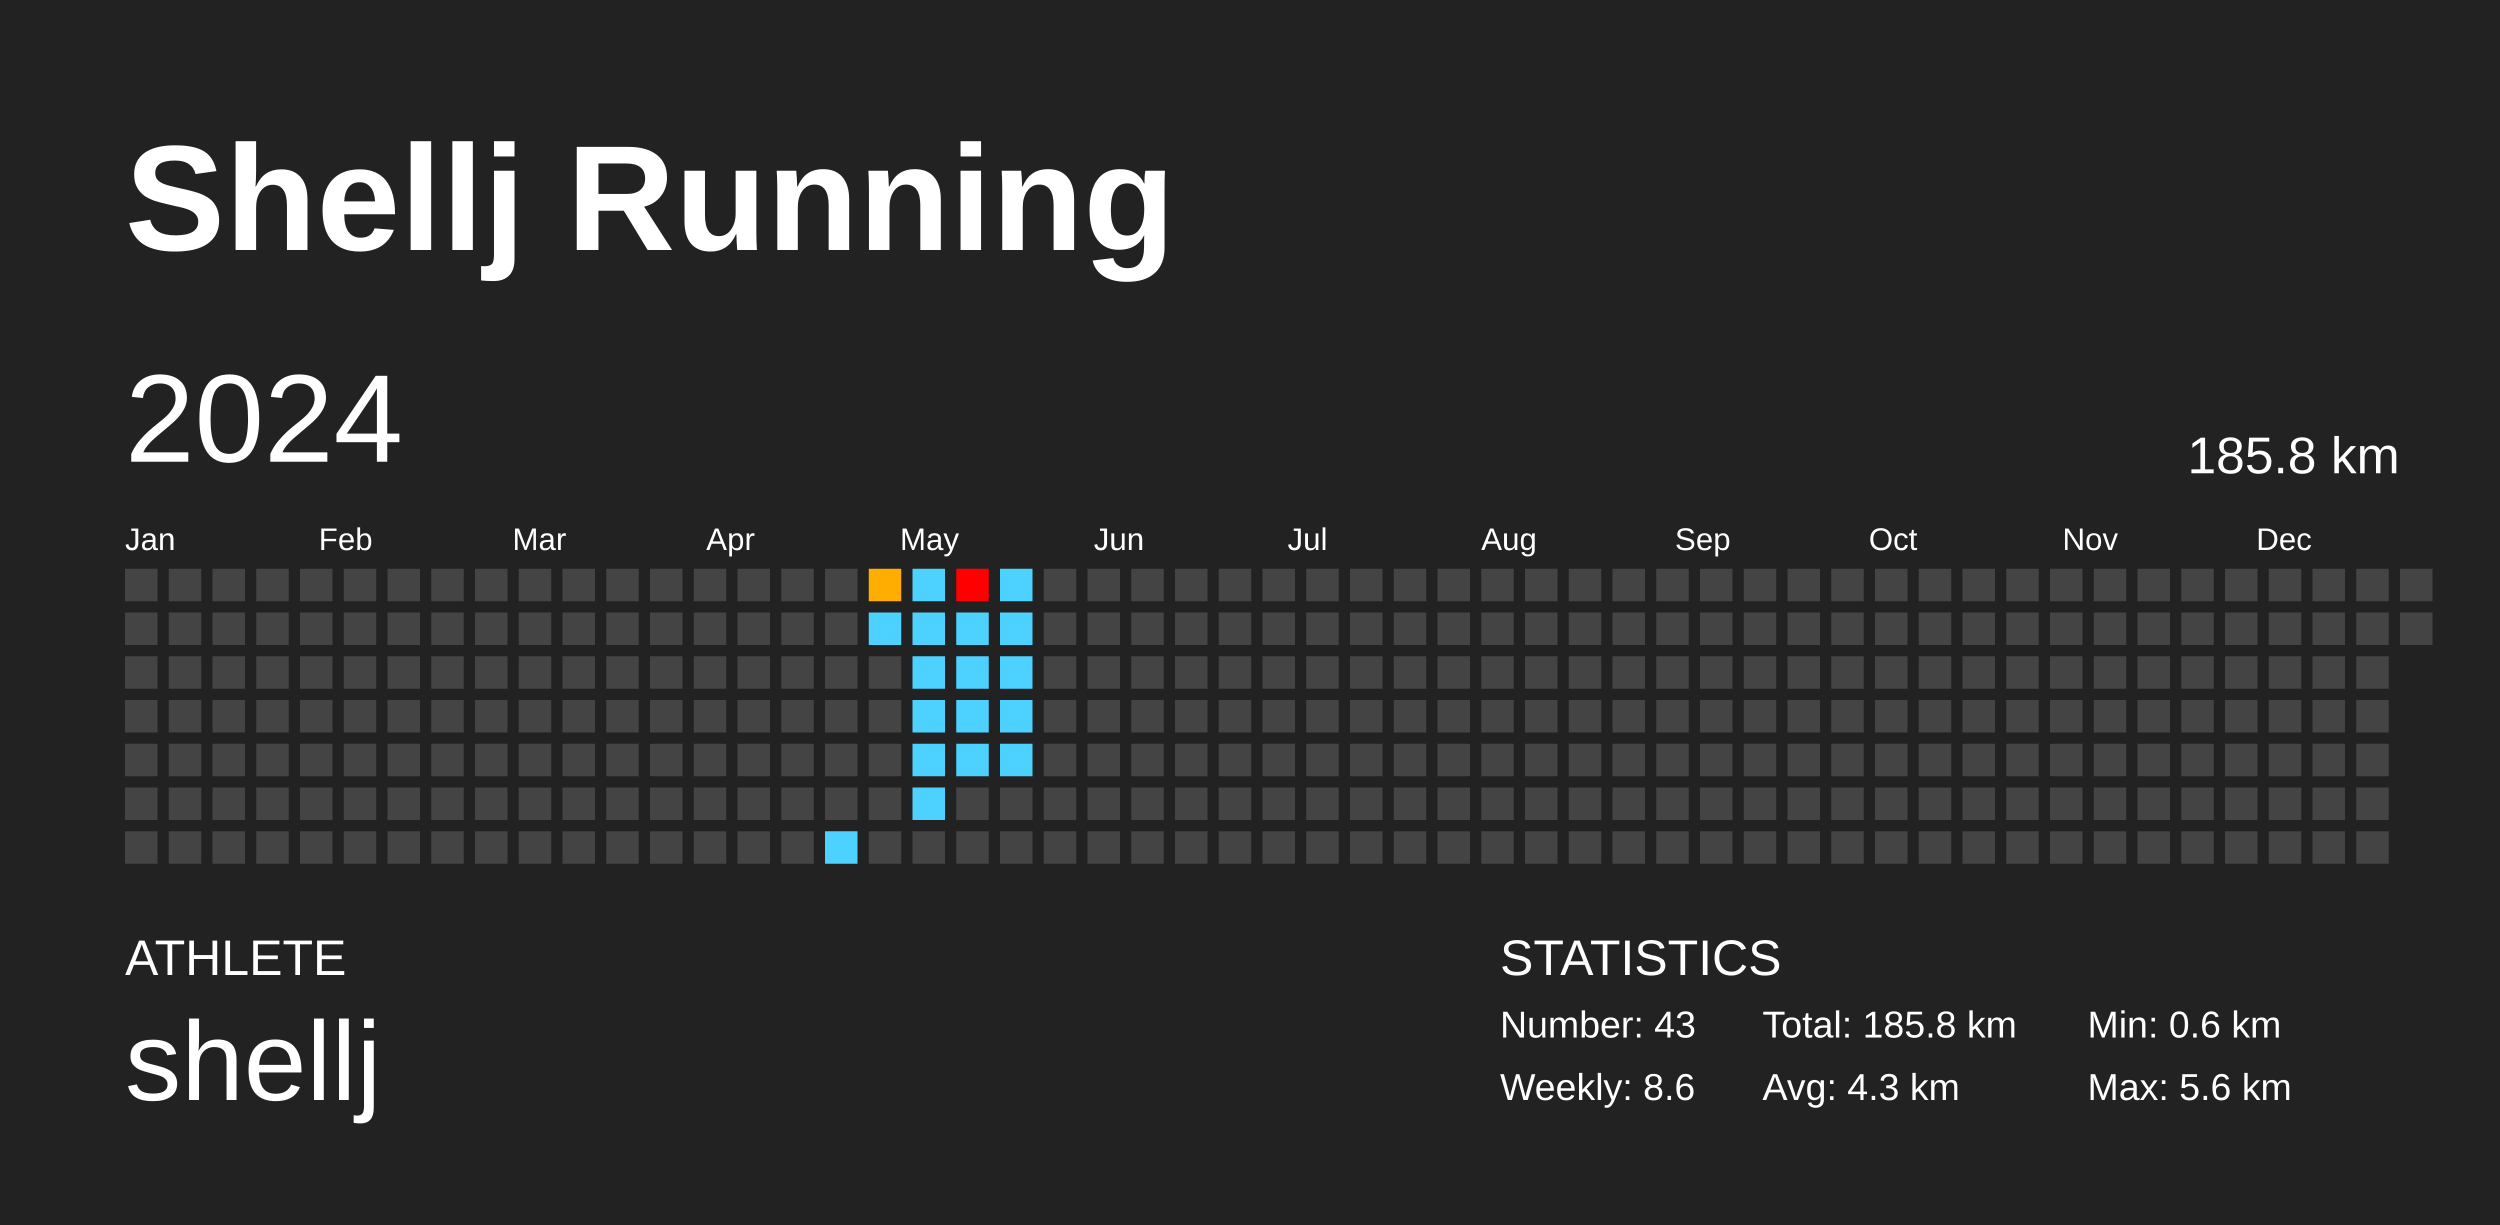
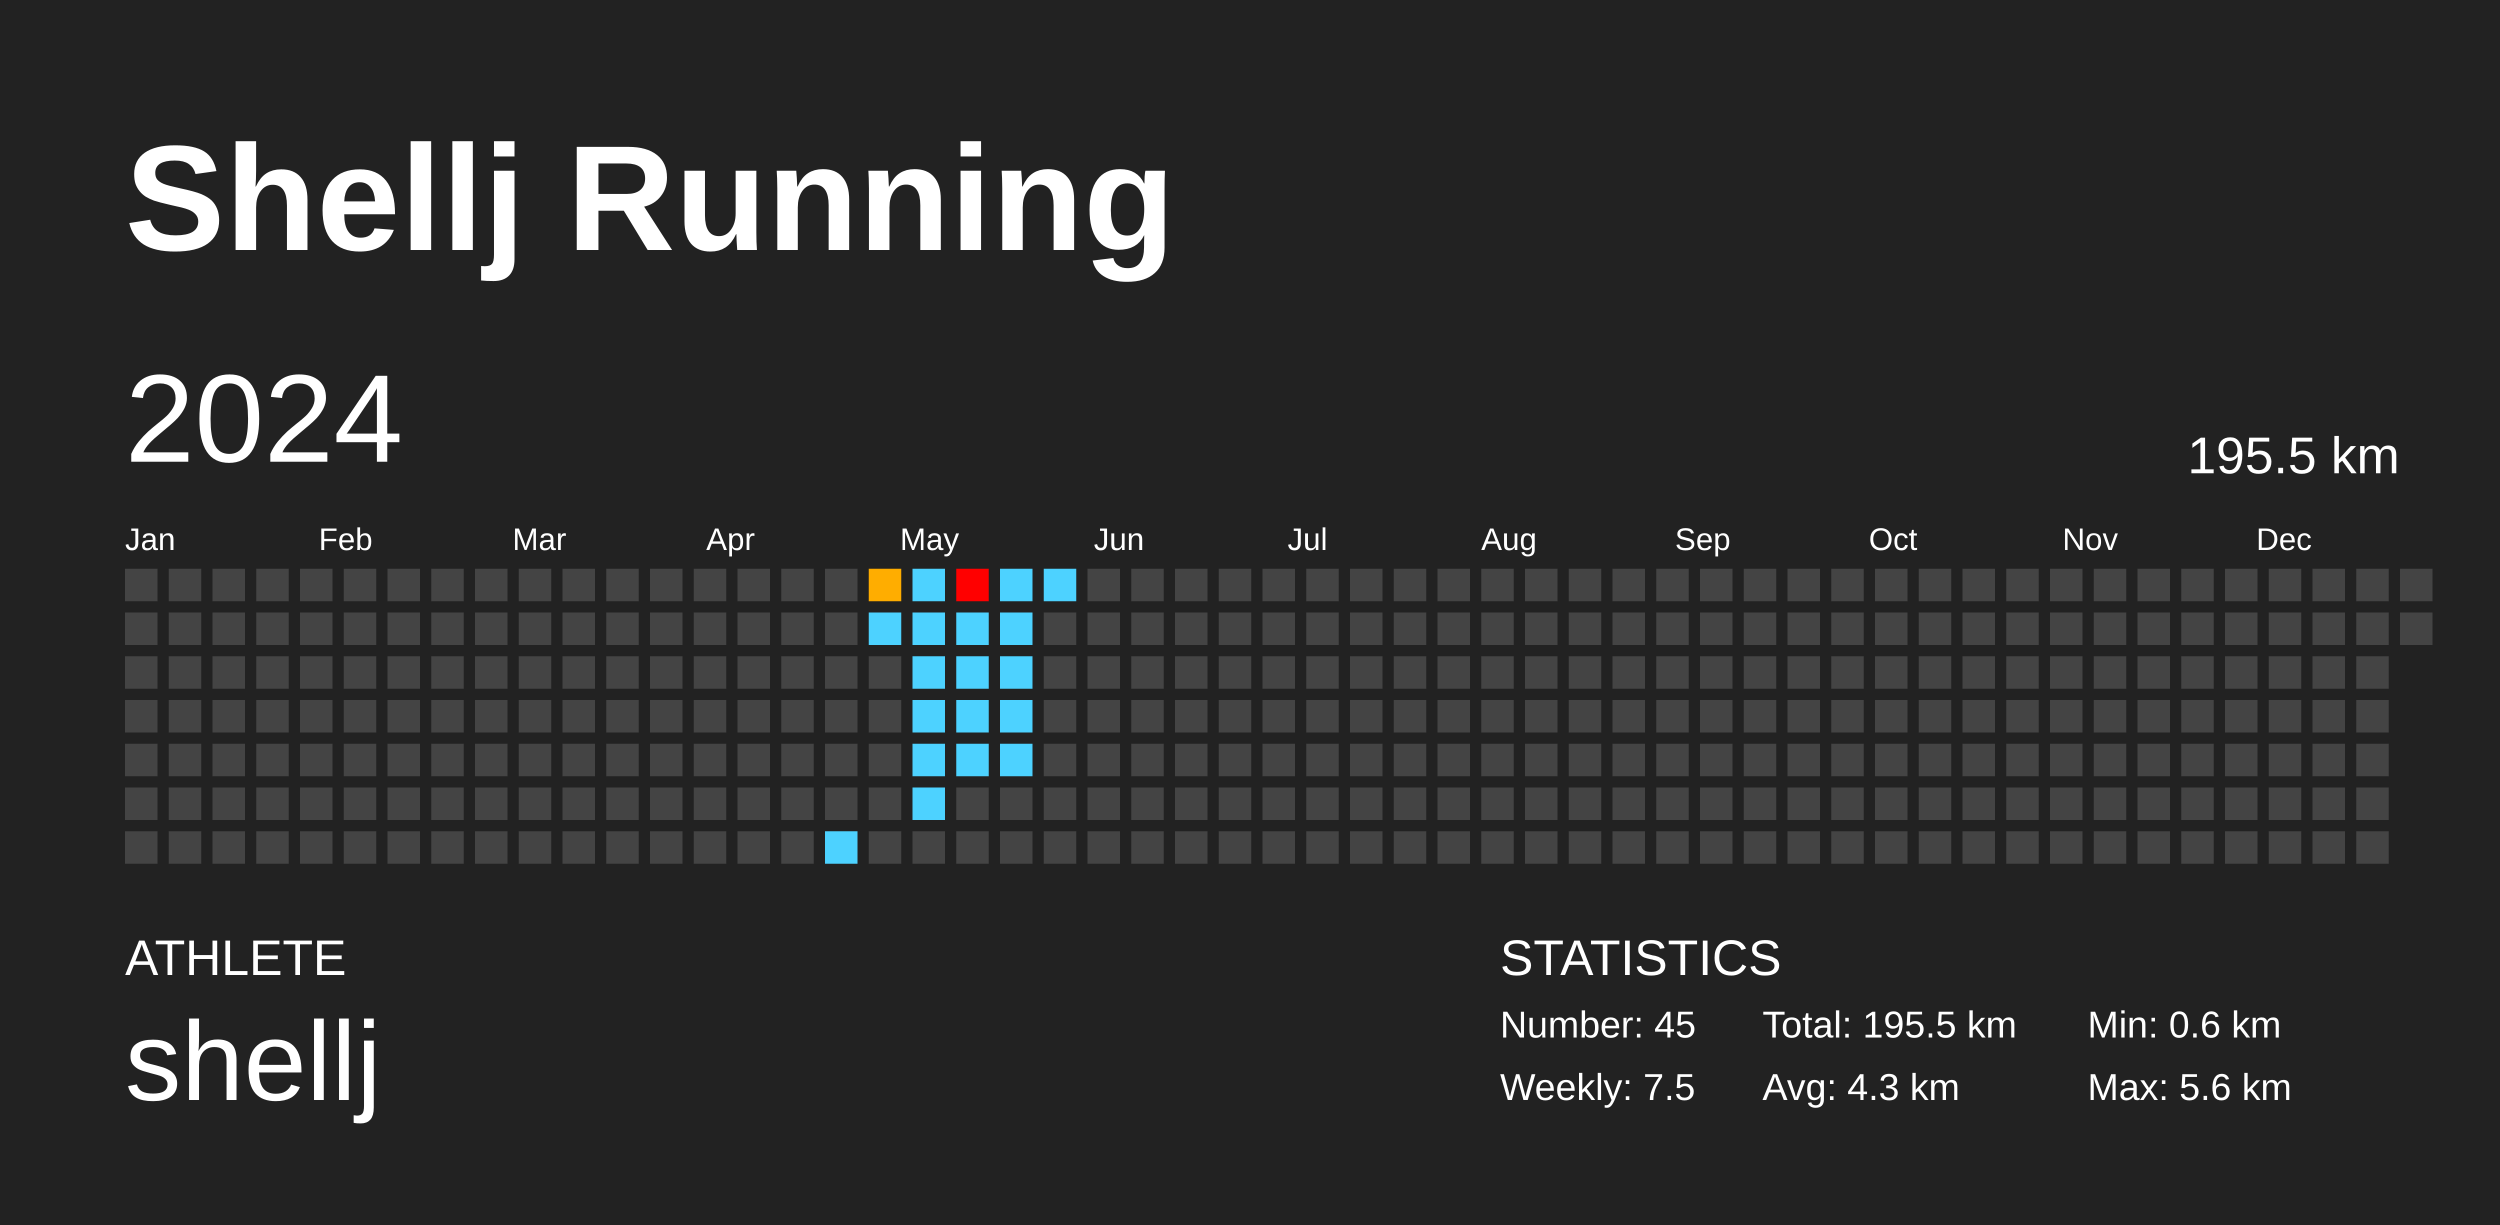
<svg xmlns="http://www.w3.org/2000/svg" baseProfile="full" height="98mm" version="1.1" viewBox="0,0,200,98" width="200mm">
  <defs />
  <rect fill="#222222" height="98" width="200" x="0" y="0" />
  <text fill="#FFFFFF" style="font-size:12px; font-family:Arial; font-weight:bold;" x="10" y="20">Shellj Running</text>
  <text fill="#FFFFFF" style="font-size:4px; font-family:Arial" x="10" y="78">ATHLETE</text>
  <text fill="#FFFFFF" style="font-size:9px; font-family:Arial" x="10" y="88">shellj</text>
  <text fill="#FFFFFF" style="font-size:4px; font-family:Arial" x="120" y="78">STATISTICS</text>
-   <text fill="#FFFFFF" style="font-size:3px; font-family:Arial" x="120" y="83">Number: 43</text>
-   <text fill="#FFFFFF" style="font-size:3px; font-family:Arial" x="120" y="88">Weekly: 8.6</text>
-   <text fill="#FFFFFF" style="font-size:3px; font-family:Arial" x="141" y="83">Total: 185.8 km</text>
+   <text fill="#FFFFFF" style="font-size:3px; font-family:Arial" x="120" y="83">Number: 45</text>
+   <text fill="#FFFFFF" style="font-size:3px; font-family:Arial" x="120" y="88">Weekly: 7.5</text>
+   <text fill="#FFFFFF" style="font-size:3px; font-family:Arial" x="141" y="83">Total: 195.5 km</text>
  <text fill="#FFFFFF" style="font-size:3px; font-family:Arial" x="141" y="88">Avg: 4.3 km</text>
  <text fill="#FFFFFF" style="font-size:3px; font-family:Arial" x="167" y="83">Min: 0.6 km</text>
  <text fill="#FFFFFF" style="font-size:3px; font-family:Arial" x="167" y="88">Max: 5.6 km</text>
  <text dominant-baseline="hanging" fill="#FFFFFF" style="font-size:10.0px; font-family:Arial;" x="10" y="30">2024</text>
-   <text dominant-baseline="hanging" fill="#FFFFFF" style="font-size:4.125px; font-family:Arial;" x="175" y="35">185.8 km</text>
+   <text dominant-baseline="hanging" fill="#FFFFFF" style="font-size:4.125px; font-family:Arial;" x="175" y="35">195.5 km</text>
  <text fill="#FFFFFF" style="font-size:2.5px; font-family:Arial" x="10.0" y="44">Jan</text>
  <text fill="#FFFFFF" style="font-size:2.5px; font-family:Arial" x="25.5" y="44">Feb</text>
  <text fill="#FFFFFF" style="font-size:2.5px; font-family:Arial" x="41.0" y="44">Mar</text>
  <text fill="#FFFFFF" style="font-size:2.5px; font-family:Arial" x="56.5" y="44">Apr</text>
  <text fill="#FFFFFF" style="font-size:2.5px; font-family:Arial" x="72.0" y="44">May</text>
  <text fill="#FFFFFF" style="font-size:2.5px; font-family:Arial" x="87.5" y="44">Jun</text>
  <text fill="#FFFFFF" style="font-size:2.5px; font-family:Arial" x="103.0" y="44">Jul</text>
  <text fill="#FFFFFF" style="font-size:2.5px; font-family:Arial" x="118.5" y="44">Aug</text>
  <text fill="#FFFFFF" style="font-size:2.5px; font-family:Arial" x="134.0" y="44">Sep</text>
  <text fill="#FFFFFF" style="font-size:2.5px; font-family:Arial" x="149.5" y="44">Oct</text>
  <text fill="#FFFFFF" style="font-size:2.5px; font-family:Arial" x="165.0" y="44">Nov</text>
  <text fill="#FFFFFF" style="font-size:2.5px; font-family:Arial" x="180.5" y="44">Dec</text>
  <rect fill="#444444" height="2.6" width="2.6" x="10.0" y="45.5" />
  <rect fill="#444444" height="2.6" width="2.6" x="10.0" y="49.0" />
  <rect fill="#444444" height="2.6" width="2.6" x="10.0" y="52.5" />
  <rect fill="#444444" height="2.6" width="2.6" x="10.0" y="56.0" />
  <rect fill="#444444" height="2.6" width="2.6" x="10.0" y="59.5" />
  <rect fill="#444444" height="2.6" width="2.6" x="10.0" y="63.0" />
  <rect fill="#444444" height="2.6" width="2.6" x="10.0" y="66.5" />
  <rect fill="#444444" height="2.6" width="2.6" x="13.5" y="45.5" />
  <rect fill="#444444" height="2.6" width="2.6" x="13.5" y="49.0" />
  <rect fill="#444444" height="2.6" width="2.6" x="13.5" y="52.5" />
  <rect fill="#444444" height="2.6" width="2.6" x="13.5" y="56.0" />
  <rect fill="#444444" height="2.6" width="2.6" x="13.5" y="59.5" />
  <rect fill="#444444" height="2.6" width="2.6" x="13.5" y="63.0" />
  <rect fill="#444444" height="2.6" width="2.6" x="13.5" y="66.5" />
  <rect fill="#444444" height="2.6" width="2.6" x="17.0" y="45.5" />
  <rect fill="#444444" height="2.6" width="2.6" x="17.0" y="49.0" />
  <rect fill="#444444" height="2.6" width="2.6" x="17.0" y="52.5" />
  <rect fill="#444444" height="2.6" width="2.6" x="17.0" y="56.0" />
  <rect fill="#444444" height="2.6" width="2.6" x="17.0" y="59.5" />
  <rect fill="#444444" height="2.6" width="2.6" x="17.0" y="63.0" />
  <rect fill="#444444" height="2.6" width="2.6" x="17.0" y="66.5" />
  <rect fill="#444444" height="2.6" width="2.6" x="20.5" y="45.5" />
  <rect fill="#444444" height="2.6" width="2.6" x="20.5" y="49.0" />
  <rect fill="#444444" height="2.6" width="2.6" x="20.5" y="52.5" />
  <rect fill="#444444" height="2.6" width="2.6" x="20.5" y="56.0" />
  <rect fill="#444444" height="2.6" width="2.6" x="20.5" y="59.5" />
  <rect fill="#444444" height="2.6" width="2.6" x="20.5" y="63.0" />
  <rect fill="#444444" height="2.6" width="2.6" x="20.5" y="66.5" />
  <rect fill="#444444" height="2.6" width="2.6" x="24.0" y="45.5" />
  <rect fill="#444444" height="2.6" width="2.6" x="24.0" y="49.0" />
  <rect fill="#444444" height="2.6" width="2.6" x="24.0" y="52.5" />
  <rect fill="#444444" height="2.6" width="2.6" x="24.0" y="56.0" />
  <rect fill="#444444" height="2.6" width="2.6" x="24.0" y="59.5" />
  <rect fill="#444444" height="2.6" width="2.6" x="24.0" y="63.0" />
  <rect fill="#444444" height="2.6" width="2.6" x="24.0" y="66.5" />
  <rect fill="#444444" height="2.6" width="2.6" x="27.5" y="45.5" />
  <rect fill="#444444" height="2.6" width="2.6" x="27.5" y="49.0" />
  <rect fill="#444444" height="2.6" width="2.6" x="27.5" y="52.5" />
  <rect fill="#444444" height="2.6" width="2.6" x="27.5" y="56.0" />
  <rect fill="#444444" height="2.6" width="2.6" x="27.5" y="59.5" />
  <rect fill="#444444" height="2.6" width="2.6" x="27.5" y="63.0" />
  <rect fill="#444444" height="2.6" width="2.6" x="27.5" y="66.5" />
  <rect fill="#444444" height="2.6" width="2.6" x="31.0" y="45.5" />
  <rect fill="#444444" height="2.6" width="2.6" x="31.0" y="49.0" />
  <rect fill="#444444" height="2.6" width="2.6" x="31.0" y="52.5" />
  <rect fill="#444444" height="2.6" width="2.6" x="31.0" y="56.0" />
  <rect fill="#444444" height="2.6" width="2.6" x="31.0" y="59.5" />
  <rect fill="#444444" height="2.6" width="2.6" x="31.0" y="63.0" />
  <rect fill="#444444" height="2.6" width="2.6" x="31.0" y="66.5" />
  <rect fill="#444444" height="2.6" width="2.6" x="34.5" y="45.5" />
  <rect fill="#444444" height="2.6" width="2.6" x="34.5" y="49.0" />
  <rect fill="#444444" height="2.6" width="2.6" x="34.5" y="52.5" />
  <rect fill="#444444" height="2.6" width="2.6" x="34.5" y="56.0" />
  <rect fill="#444444" height="2.6" width="2.6" x="34.5" y="59.5" />
  <rect fill="#444444" height="2.6" width="2.6" x="34.5" y="63.0" />
  <rect fill="#444444" height="2.6" width="2.6" x="34.5" y="66.5" />
  <rect fill="#444444" height="2.6" width="2.6" x="38.0" y="45.5" />
  <rect fill="#444444" height="2.6" width="2.6" x="38.0" y="49.0" />
  <rect fill="#444444" height="2.6" width="2.6" x="38.0" y="52.5" />
  <rect fill="#444444" height="2.6" width="2.6" x="38.0" y="56.0" />
  <rect fill="#444444" height="2.6" width="2.6" x="38.0" y="59.5" />
  <rect fill="#444444" height="2.6" width="2.6" x="38.0" y="63.0" />
  <rect fill="#444444" height="2.6" width="2.6" x="38.0" y="66.5" />
  <rect fill="#444444" height="2.6" width="2.6" x="41.5" y="45.5" />
  <rect fill="#444444" height="2.6" width="2.6" x="41.5" y="49.0" />
  <rect fill="#444444" height="2.6" width="2.6" x="41.5" y="52.5" />
  <rect fill="#444444" height="2.6" width="2.6" x="41.5" y="56.0" />
  <rect fill="#444444" height="2.6" width="2.6" x="41.5" y="59.5" />
  <rect fill="#444444" height="2.6" width="2.6" x="41.5" y="63.0" />
  <rect fill="#444444" height="2.6" width="2.6" x="41.5" y="66.5" />
  <rect fill="#444444" height="2.6" width="2.6" x="45.0" y="45.5" />
  <rect fill="#444444" height="2.6" width="2.6" x="45.0" y="49.0" />
  <rect fill="#444444" height="2.6" width="2.6" x="45.0" y="52.5" />
  <rect fill="#444444" height="2.6" width="2.6" x="45.0" y="56.0" />
  <rect fill="#444444" height="2.6" width="2.6" x="45.0" y="59.5" />
  <rect fill="#444444" height="2.6" width="2.6" x="45.0" y="63.0" />
  <rect fill="#444444" height="2.6" width="2.6" x="45.0" y="66.5" />
  <rect fill="#444444" height="2.6" width="2.6" x="48.5" y="45.5" />
  <rect fill="#444444" height="2.6" width="2.6" x="48.5" y="49.0" />
  <rect fill="#444444" height="2.6" width="2.6" x="48.5" y="52.5" />
  <rect fill="#444444" height="2.6" width="2.6" x="48.5" y="56.0" />
  <rect fill="#444444" height="2.6" width="2.6" x="48.5" y="59.5" />
  <rect fill="#444444" height="2.6" width="2.6" x="48.5" y="63.0" />
  <rect fill="#444444" height="2.6" width="2.6" x="48.5" y="66.5" />
  <rect fill="#444444" height="2.6" width="2.6" x="52.0" y="45.5" />
  <rect fill="#444444" height="2.6" width="2.6" x="52.0" y="49.0" />
  <rect fill="#444444" height="2.6" width="2.6" x="52.0" y="52.5" />
  <rect fill="#444444" height="2.6" width="2.6" x="52.0" y="56.0" />
  <rect fill="#444444" height="2.6" width="2.6" x="52.0" y="59.5" />
  <rect fill="#444444" height="2.6" width="2.6" x="52.0" y="63.0" />
  <rect fill="#444444" height="2.6" width="2.6" x="52.0" y="66.5" />
  <rect fill="#444444" height="2.6" width="2.6" x="55.5" y="45.5" />
  <rect fill="#444444" height="2.6" width="2.6" x="55.5" y="49.0" />
  <rect fill="#444444" height="2.6" width="2.6" x="55.5" y="52.5" />
  <rect fill="#444444" height="2.6" width="2.6" x="55.5" y="56.0" />
  <rect fill="#444444" height="2.6" width="2.6" x="55.5" y="59.5" />
  <rect fill="#444444" height="2.6" width="2.6" x="55.5" y="63.0" />
  <rect fill="#444444" height="2.6" width="2.6" x="55.5" y="66.5" />
  <rect fill="#444444" height="2.6" width="2.6" x="59.0" y="45.5" />
  <rect fill="#444444" height="2.6" width="2.6" x="59.0" y="49.0" />
  <rect fill="#444444" height="2.6" width="2.6" x="59.0" y="52.5" />
  <rect fill="#444444" height="2.6" width="2.6" x="59.0" y="56.0" />
  <rect fill="#444444" height="2.6" width="2.6" x="59.0" y="59.5" />
  <rect fill="#444444" height="2.6" width="2.6" x="59.0" y="63.0" />
  <rect fill="#444444" height="2.6" width="2.6" x="59.0" y="66.5" />
  <rect fill="#444444" height="2.6" width="2.6" x="62.5" y="45.5" />
  <rect fill="#444444" height="2.6" width="2.6" x="62.5" y="49.0" />
  <rect fill="#444444" height="2.6" width="2.6" x="62.5" y="52.5" />
  <rect fill="#444444" height="2.6" width="2.6" x="62.5" y="56.0" />
  <rect fill="#444444" height="2.6" width="2.6" x="62.5" y="59.5" />
  <rect fill="#444444" height="2.6" width="2.6" x="62.5" y="63.0" />
  <rect fill="#444444" height="2.6" width="2.6" x="62.5" y="66.5" />
  <rect fill="#444444" height="2.6" width="2.6" x="66.0" y="45.5" />
  <rect fill="#444444" height="2.6" width="2.6" x="66.0" y="49.0" />
  <rect fill="#444444" height="2.6" width="2.6" x="66.0" y="52.5" />
  <rect fill="#444444" height="2.6" width="2.6" x="66.0" y="56.0" />
  <rect fill="#444444" height="2.6" width="2.6" x="66.0" y="59.5" />
  <rect fill="#444444" height="2.6" width="2.6" x="66.0" y="63.0" />
  <rect fill="#4dd2ff" height="2.6" width="2.6" x="66.0" y="66.5" />
  <rect fill="#ffad00" height="2.6" width="2.6" x="69.5" y="45.5" />
  <rect fill="#4dd2ff" height="2.6" width="2.6" x="69.5" y="49.0" />
  <rect fill="#444444" height="2.6" width="2.6" x="69.5" y="52.5" />
  <rect fill="#444444" height="2.6" width="2.6" x="69.5" y="56.0" />
  <rect fill="#444444" height="2.6" width="2.6" x="69.5" y="59.5" />
  <rect fill="#444444" height="2.6" width="2.6" x="69.5" y="63.0" />
  <rect fill="#444444" height="2.6" width="2.6" x="69.5" y="66.5" />
  <rect fill="#4dd2ff" height="2.6" width="2.6" x="73.0" y="45.5" />
  <rect fill="#4dd2ff" height="2.6" width="2.6" x="73.0" y="49.0" />
  <rect fill="#4dd2ff" height="2.6" width="2.6" x="73.0" y="52.5" />
  <rect fill="#4dd2ff" height="2.6" width="2.6" x="73.0" y="56.0" />
  <rect fill="#4dd2ff" height="2.6" width="2.6" x="73.0" y="59.5" />
  <rect fill="#4dd2ff" height="2.6" width="2.6" x="73.0" y="63.0" />
  <rect fill="#444444" height="2.6" width="2.6" x="73.0" y="66.5" />
  <rect fill="red" height="2.6" width="2.6" x="76.5" y="45.5" />
  <rect fill="#4dd2ff" height="2.6" width="2.6" x="76.5" y="49.0" />
  <rect fill="#4dd2ff" height="2.6" width="2.6" x="76.5" y="52.5" />
  <rect fill="#4dd2ff" height="2.6" width="2.6" x="76.5" y="56.0" />
  <rect fill="#4dd2ff" height="2.6" width="2.6" x="76.5" y="59.5" />
  <rect fill="#444444" height="2.6" width="2.6" x="76.5" y="63.0" />
  <rect fill="#444444" height="2.6" width="2.6" x="76.5" y="66.5" />
  <rect fill="#4dd2ff" height="2.6" width="2.6" x="80.0" y="45.5" />
  <rect fill="#4dd2ff" height="2.6" width="2.6" x="80.0" y="49.0" />
  <rect fill="#4dd2ff" height="2.6" width="2.6" x="80.0" y="52.5" />
  <rect fill="#4dd2ff" height="2.6" width="2.6" x="80.0" y="56.0" />
  <rect fill="#4dd2ff" height="2.6" width="2.6" x="80.0" y="59.5" />
  <rect fill="#444444" height="2.6" width="2.6" x="80.0" y="63.0" />
  <rect fill="#444444" height="2.6" width="2.6" x="80.0" y="66.5" />
-   <rect fill="#444444" height="2.6" width="2.6" x="83.5" y="45.5" />
+   <rect fill="#4dd2ff" height="2.6" width="2.6" x="83.5" y="45.5" />
  <rect fill="#444444" height="2.6" width="2.6" x="83.5" y="49.0" />
  <rect fill="#444444" height="2.6" width="2.6" x="83.5" y="52.5" />
  <rect fill="#444444" height="2.6" width="2.6" x="83.5" y="56.0" />
  <rect fill="#444444" height="2.6" width="2.6" x="83.5" y="59.5" />
  <rect fill="#444444" height="2.6" width="2.6" x="83.5" y="63.0" />
  <rect fill="#444444" height="2.6" width="2.6" x="83.5" y="66.5" />
  <rect fill="#444444" height="2.6" width="2.6" x="87.0" y="45.5" />
  <rect fill="#444444" height="2.6" width="2.6" x="87.0" y="49.0" />
  <rect fill="#444444" height="2.6" width="2.6" x="87.0" y="52.5" />
  <rect fill="#444444" height="2.6" width="2.6" x="87.0" y="56.0" />
  <rect fill="#444444" height="2.6" width="2.6" x="87.0" y="59.5" />
  <rect fill="#444444" height="2.6" width="2.6" x="87.0" y="63.0" />
  <rect fill="#444444" height="2.6" width="2.6" x="87.0" y="66.5" />
  <rect fill="#444444" height="2.6" width="2.6" x="90.5" y="45.5" />
  <rect fill="#444444" height="2.6" width="2.6" x="90.5" y="49.0" />
  <rect fill="#444444" height="2.6" width="2.6" x="90.5" y="52.5" />
  <rect fill="#444444" height="2.6" width="2.6" x="90.5" y="56.0" />
  <rect fill="#444444" height="2.6" width="2.6" x="90.5" y="59.5" />
  <rect fill="#444444" height="2.6" width="2.6" x="90.5" y="63.0" />
  <rect fill="#444444" height="2.6" width="2.6" x="90.5" y="66.5" />
  <rect fill="#444444" height="2.6" width="2.6" x="94.0" y="45.5" />
  <rect fill="#444444" height="2.6" width="2.6" x="94.0" y="49.0" />
  <rect fill="#444444" height="2.6" width="2.6" x="94.0" y="52.5" />
  <rect fill="#444444" height="2.6" width="2.6" x="94.0" y="56.0" />
  <rect fill="#444444" height="2.6" width="2.6" x="94.0" y="59.5" />
  <rect fill="#444444" height="2.6" width="2.6" x="94.0" y="63.0" />
  <rect fill="#444444" height="2.6" width="2.6" x="94.0" y="66.5" />
  <rect fill="#444444" height="2.6" width="2.6" x="97.5" y="45.5" />
  <rect fill="#444444" height="2.6" width="2.6" x="97.5" y="49.0" />
  <rect fill="#444444" height="2.6" width="2.6" x="97.5" y="52.5" />
  <rect fill="#444444" height="2.6" width="2.6" x="97.5" y="56.0" />
  <rect fill="#444444" height="2.6" width="2.6" x="97.5" y="59.5" />
  <rect fill="#444444" height="2.6" width="2.6" x="97.5" y="63.0" />
  <rect fill="#444444" height="2.6" width="2.6" x="97.5" y="66.5" />
  <rect fill="#444444" height="2.6" width="2.6" x="101.0" y="45.5" />
  <rect fill="#444444" height="2.6" width="2.6" x="101.0" y="49.0" />
  <rect fill="#444444" height="2.6" width="2.6" x="101.0" y="52.5" />
  <rect fill="#444444" height="2.6" width="2.6" x="101.0" y="56.0" />
  <rect fill="#444444" height="2.6" width="2.6" x="101.0" y="59.5" />
  <rect fill="#444444" height="2.6" width="2.6" x="101.0" y="63.0" />
  <rect fill="#444444" height="2.6" width="2.6" x="101.0" y="66.5" />
  <rect fill="#444444" height="2.6" width="2.6" x="104.5" y="45.5" />
  <rect fill="#444444" height="2.6" width="2.6" x="104.5" y="49.0" />
  <rect fill="#444444" height="2.6" width="2.6" x="104.5" y="52.5" />
  <rect fill="#444444" height="2.6" width="2.6" x="104.5" y="56.0" />
  <rect fill="#444444" height="2.6" width="2.6" x="104.5" y="59.5" />
  <rect fill="#444444" height="2.6" width="2.6" x="104.5" y="63.0" />
  <rect fill="#444444" height="2.6" width="2.6" x="104.5" y="66.5" />
  <rect fill="#444444" height="2.6" width="2.6" x="108.0" y="45.5" />
  <rect fill="#444444" height="2.6" width="2.6" x="108.0" y="49.0" />
  <rect fill="#444444" height="2.6" width="2.6" x="108.0" y="52.5" />
  <rect fill="#444444" height="2.6" width="2.6" x="108.0" y="56.0" />
  <rect fill="#444444" height="2.6" width="2.6" x="108.0" y="59.5" />
  <rect fill="#444444" height="2.6" width="2.6" x="108.0" y="63.0" />
  <rect fill="#444444" height="2.6" width="2.6" x="108.0" y="66.5" />
  <rect fill="#444444" height="2.6" width="2.6" x="111.5" y="45.5" />
  <rect fill="#444444" height="2.6" width="2.6" x="111.5" y="49.0" />
  <rect fill="#444444" height="2.6" width="2.6" x="111.5" y="52.5" />
  <rect fill="#444444" height="2.6" width="2.6" x="111.5" y="56.0" />
  <rect fill="#444444" height="2.6" width="2.6" x="111.5" y="59.5" />
  <rect fill="#444444" height="2.6" width="2.6" x="111.5" y="63.0" />
  <rect fill="#444444" height="2.6" width="2.6" x="111.5" y="66.5" />
  <rect fill="#444444" height="2.6" width="2.6" x="115.0" y="45.5" />
  <rect fill="#444444" height="2.6" width="2.6" x="115.0" y="49.0" />
  <rect fill="#444444" height="2.6" width="2.6" x="115.0" y="52.5" />
  <rect fill="#444444" height="2.6" width="2.6" x="115.0" y="56.0" />
  <rect fill="#444444" height="2.6" width="2.6" x="115.0" y="59.5" />
  <rect fill="#444444" height="2.6" width="2.6" x="115.0" y="63.0" />
  <rect fill="#444444" height="2.6" width="2.6" x="115.0" y="66.5" />
  <rect fill="#444444" height="2.6" width="2.6" x="118.5" y="45.5" />
  <rect fill="#444444" height="2.6" width="2.6" x="118.5" y="49.0" />
  <rect fill="#444444" height="2.6" width="2.6" x="118.5" y="52.5" />
  <rect fill="#444444" height="2.6" width="2.6" x="118.5" y="56.0" />
  <rect fill="#444444" height="2.6" width="2.6" x="118.5" y="59.5" />
  <rect fill="#444444" height="2.6" width="2.6" x="118.5" y="63.0" />
  <rect fill="#444444" height="2.6" width="2.6" x="118.5" y="66.5" />
  <rect fill="#444444" height="2.6" width="2.6" x="122.0" y="45.5" />
  <rect fill="#444444" height="2.6" width="2.6" x="122.0" y="49.0" />
  <rect fill="#444444" height="2.6" width="2.6" x="122.0" y="52.5" />
  <rect fill="#444444" height="2.6" width="2.6" x="122.0" y="56.0" />
  <rect fill="#444444" height="2.6" width="2.6" x="122.0" y="59.5" />
  <rect fill="#444444" height="2.6" width="2.6" x="122.0" y="63.0" />
  <rect fill="#444444" height="2.6" width="2.6" x="122.0" y="66.5" />
  <rect fill="#444444" height="2.6" width="2.6" x="125.5" y="45.5" />
  <rect fill="#444444" height="2.6" width="2.6" x="125.5" y="49.0" />
  <rect fill="#444444" height="2.6" width="2.6" x="125.5" y="52.5" />
  <rect fill="#444444" height="2.6" width="2.6" x="125.5" y="56.0" />
  <rect fill="#444444" height="2.6" width="2.6" x="125.5" y="59.5" />
  <rect fill="#444444" height="2.6" width="2.6" x="125.5" y="63.0" />
  <rect fill="#444444" height="2.6" width="2.6" x="125.5" y="66.5" />
  <rect fill="#444444" height="2.6" width="2.6" x="129.0" y="45.5" />
  <rect fill="#444444" height="2.6" width="2.6" x="129.0" y="49.0" />
  <rect fill="#444444" height="2.6" width="2.6" x="129.0" y="52.5" />
  <rect fill="#444444" height="2.6" width="2.6" x="129.0" y="56.0" />
  <rect fill="#444444" height="2.6" width="2.6" x="129.0" y="59.5" />
  <rect fill="#444444" height="2.6" width="2.6" x="129.0" y="63.0" />
  <rect fill="#444444" height="2.6" width="2.6" x="129.0" y="66.5" />
  <rect fill="#444444" height="2.6" width="2.6" x="132.5" y="45.5" />
  <rect fill="#444444" height="2.6" width="2.6" x="132.5" y="49.0" />
  <rect fill="#444444" height="2.6" width="2.6" x="132.5" y="52.5" />
  <rect fill="#444444" height="2.6" width="2.6" x="132.5" y="56.0" />
  <rect fill="#444444" height="2.6" width="2.6" x="132.5" y="59.5" />
  <rect fill="#444444" height="2.6" width="2.6" x="132.5" y="63.0" />
  <rect fill="#444444" height="2.6" width="2.6" x="132.5" y="66.5" />
  <rect fill="#444444" height="2.6" width="2.6" x="136.0" y="45.5" />
  <rect fill="#444444" height="2.6" width="2.6" x="136.0" y="49.0" />
  <rect fill="#444444" height="2.6" width="2.6" x="136.0" y="52.5" />
  <rect fill="#444444" height="2.6" width="2.6" x="136.0" y="56.0" />
  <rect fill="#444444" height="2.6" width="2.6" x="136.0" y="59.5" />
  <rect fill="#444444" height="2.6" width="2.6" x="136.0" y="63.0" />
  <rect fill="#444444" height="2.6" width="2.6" x="136.0" y="66.5" />
  <rect fill="#444444" height="2.6" width="2.6" x="139.5" y="45.5" />
  <rect fill="#444444" height="2.6" width="2.6" x="139.5" y="49.0" />
  <rect fill="#444444" height="2.6" width="2.6" x="139.5" y="52.5" />
  <rect fill="#444444" height="2.6" width="2.6" x="139.5" y="56.0" />
  <rect fill="#444444" height="2.6" width="2.6" x="139.5" y="59.5" />
  <rect fill="#444444" height="2.6" width="2.6" x="139.5" y="63.0" />
  <rect fill="#444444" height="2.6" width="2.6" x="139.5" y="66.5" />
  <rect fill="#444444" height="2.6" width="2.6" x="143.0" y="45.5" />
  <rect fill="#444444" height="2.6" width="2.6" x="143.0" y="49.0" />
  <rect fill="#444444" height="2.6" width="2.6" x="143.0" y="52.5" />
  <rect fill="#444444" height="2.6" width="2.6" x="143.0" y="56.0" />
  <rect fill="#444444" height="2.6" width="2.6" x="143.0" y="59.5" />
  <rect fill="#444444" height="2.6" width="2.6" x="143.0" y="63.0" />
  <rect fill="#444444" height="2.6" width="2.6" x="143.0" y="66.5" />
  <rect fill="#444444" height="2.6" width="2.6" x="146.5" y="45.5" />
  <rect fill="#444444" height="2.6" width="2.6" x="146.5" y="49.0" />
  <rect fill="#444444" height="2.6" width="2.6" x="146.5" y="52.5" />
  <rect fill="#444444" height="2.6" width="2.6" x="146.5" y="56.0" />
  <rect fill="#444444" height="2.6" width="2.6" x="146.5" y="59.5" />
  <rect fill="#444444" height="2.6" width="2.6" x="146.5" y="63.0" />
  <rect fill="#444444" height="2.6" width="2.6" x="146.5" y="66.5" />
  <rect fill="#444444" height="2.6" width="2.6" x="150.0" y="45.5" />
  <rect fill="#444444" height="2.6" width="2.6" x="150.0" y="49.0" />
  <rect fill="#444444" height="2.6" width="2.6" x="150.0" y="52.5" />
  <rect fill="#444444" height="2.6" width="2.6" x="150.0" y="56.0" />
  <rect fill="#444444" height="2.6" width="2.6" x="150.0" y="59.5" />
  <rect fill="#444444" height="2.6" width="2.6" x="150.0" y="63.0" />
  <rect fill="#444444" height="2.6" width="2.6" x="150.0" y="66.5" />
  <rect fill="#444444" height="2.6" width="2.6" x="153.5" y="45.5" />
  <rect fill="#444444" height="2.6" width="2.6" x="153.5" y="49.0" />
  <rect fill="#444444" height="2.6" width="2.6" x="153.5" y="52.5" />
  <rect fill="#444444" height="2.6" width="2.6" x="153.5" y="56.0" />
  <rect fill="#444444" height="2.6" width="2.6" x="153.5" y="59.5" />
  <rect fill="#444444" height="2.6" width="2.6" x="153.5" y="63.0" />
  <rect fill="#444444" height="2.6" width="2.6" x="153.5" y="66.5" />
  <rect fill="#444444" height="2.6" width="2.6" x="157.0" y="45.5" />
  <rect fill="#444444" height="2.6" width="2.6" x="157.0" y="49.0" />
  <rect fill="#444444" height="2.6" width="2.6" x="157.0" y="52.5" />
  <rect fill="#444444" height="2.6" width="2.6" x="157.0" y="56.0" />
  <rect fill="#444444" height="2.6" width="2.6" x="157.0" y="59.5" />
  <rect fill="#444444" height="2.6" width="2.6" x="157.0" y="63.0" />
  <rect fill="#444444" height="2.6" width="2.6" x="157.0" y="66.5" />
  <rect fill="#444444" height="2.6" width="2.6" x="160.5" y="45.5" />
  <rect fill="#444444" height="2.6" width="2.6" x="160.5" y="49.0" />
  <rect fill="#444444" height="2.6" width="2.6" x="160.5" y="52.5" />
  <rect fill="#444444" height="2.6" width="2.6" x="160.5" y="56.0" />
  <rect fill="#444444" height="2.6" width="2.6" x="160.5" y="59.5" />
  <rect fill="#444444" height="2.6" width="2.6" x="160.5" y="63.0" />
  <rect fill="#444444" height="2.6" width="2.6" x="160.5" y="66.5" />
  <rect fill="#444444" height="2.6" width="2.6" x="164.0" y="45.5" />
  <rect fill="#444444" height="2.6" width="2.6" x="164.0" y="49.0" />
  <rect fill="#444444" height="2.6" width="2.6" x="164.0" y="52.5" />
  <rect fill="#444444" height="2.6" width="2.6" x="164.0" y="56.0" />
  <rect fill="#444444" height="2.6" width="2.6" x="164.0" y="59.5" />
  <rect fill="#444444" height="2.6" width="2.6" x="164.0" y="63.0" />
  <rect fill="#444444" height="2.6" width="2.6" x="164.0" y="66.5" />
  <rect fill="#444444" height="2.6" width="2.6" x="167.5" y="45.5" />
  <rect fill="#444444" height="2.6" width="2.6" x="167.5" y="49.0" />
  <rect fill="#444444" height="2.6" width="2.6" x="167.5" y="52.5" />
  <rect fill="#444444" height="2.6" width="2.6" x="167.5" y="56.0" />
  <rect fill="#444444" height="2.6" width="2.6" x="167.5" y="59.5" />
  <rect fill="#444444" height="2.6" width="2.6" x="167.5" y="63.0" />
  <rect fill="#444444" height="2.6" width="2.6" x="167.5" y="66.5" />
  <rect fill="#444444" height="2.6" width="2.6" x="171.0" y="45.5" />
  <rect fill="#444444" height="2.6" width="2.6" x="171.0" y="49.0" />
  <rect fill="#444444" height="2.6" width="2.6" x="171.0" y="52.5" />
  <rect fill="#444444" height="2.6" width="2.6" x="171.0" y="56.0" />
  <rect fill="#444444" height="2.6" width="2.6" x="171.0" y="59.5" />
  <rect fill="#444444" height="2.6" width="2.6" x="171.0" y="63.0" />
  <rect fill="#444444" height="2.6" width="2.6" x="171.0" y="66.5" />
  <rect fill="#444444" height="2.6" width="2.6" x="174.5" y="45.5" />
  <rect fill="#444444" height="2.6" width="2.6" x="174.5" y="49.0" />
  <rect fill="#444444" height="2.6" width="2.6" x="174.5" y="52.5" />
  <rect fill="#444444" height="2.6" width="2.6" x="174.5" y="56.0" />
  <rect fill="#444444" height="2.6" width="2.6" x="174.5" y="59.5" />
  <rect fill="#444444" height="2.6" width="2.6" x="174.5" y="63.0" />
  <rect fill="#444444" height="2.6" width="2.6" x="174.5" y="66.5" />
  <rect fill="#444444" height="2.6" width="2.6" x="178.0" y="45.5" />
  <rect fill="#444444" height="2.6" width="2.6" x="178.0" y="49.0" />
  <rect fill="#444444" height="2.6" width="2.6" x="178.0" y="52.5" />
  <rect fill="#444444" height="2.6" width="2.6" x="178.0" y="56.0" />
  <rect fill="#444444" height="2.6" width="2.6" x="178.0" y="59.5" />
  <rect fill="#444444" height="2.6" width="2.6" x="178.0" y="63.0" />
  <rect fill="#444444" height="2.6" width="2.6" x="178.0" y="66.5" />
  <rect fill="#444444" height="2.6" width="2.6" x="181.5" y="45.5" />
  <rect fill="#444444" height="2.6" width="2.6" x="181.5" y="49.0" />
  <rect fill="#444444" height="2.6" width="2.6" x="181.5" y="52.5" />
  <rect fill="#444444" height="2.6" width="2.6" x="181.5" y="56.0" />
  <rect fill="#444444" height="2.6" width="2.6" x="181.5" y="59.5" />
  <rect fill="#444444" height="2.6" width="2.6" x="181.5" y="63.0" />
  <rect fill="#444444" height="2.6" width="2.6" x="181.5" y="66.5" />
  <rect fill="#444444" height="2.6" width="2.6" x="185.0" y="45.5" />
  <rect fill="#444444" height="2.6" width="2.6" x="185.0" y="49.0" />
  <rect fill="#444444" height="2.6" width="2.6" x="185.0" y="52.5" />
  <rect fill="#444444" height="2.6" width="2.6" x="185.0" y="56.0" />
  <rect fill="#444444" height="2.6" width="2.6" x="185.0" y="59.5" />
  <rect fill="#444444" height="2.6" width="2.6" x="185.0" y="63.0" />
  <rect fill="#444444" height="2.6" width="2.6" x="185.0" y="66.5" />
  <rect fill="#444444" height="2.6" width="2.6" x="188.5" y="45.5" />
  <rect fill="#444444" height="2.6" width="2.6" x="188.5" y="49.0" />
  <rect fill="#444444" height="2.6" width="2.6" x="188.5" y="52.5" />
  <rect fill="#444444" height="2.6" width="2.6" x="188.5" y="56.0" />
  <rect fill="#444444" height="2.6" width="2.6" x="188.5" y="59.5" />
  <rect fill="#444444" height="2.6" width="2.6" x="188.5" y="63.0" />
  <rect fill="#444444" height="2.6" width="2.6" x="188.5" y="66.5" />
  <rect fill="#444444" height="2.6" width="2.6" x="192.0" y="45.5" />
  <rect fill="#444444" height="2.6" width="2.6" x="192.0" y="49.0" />
</svg>
